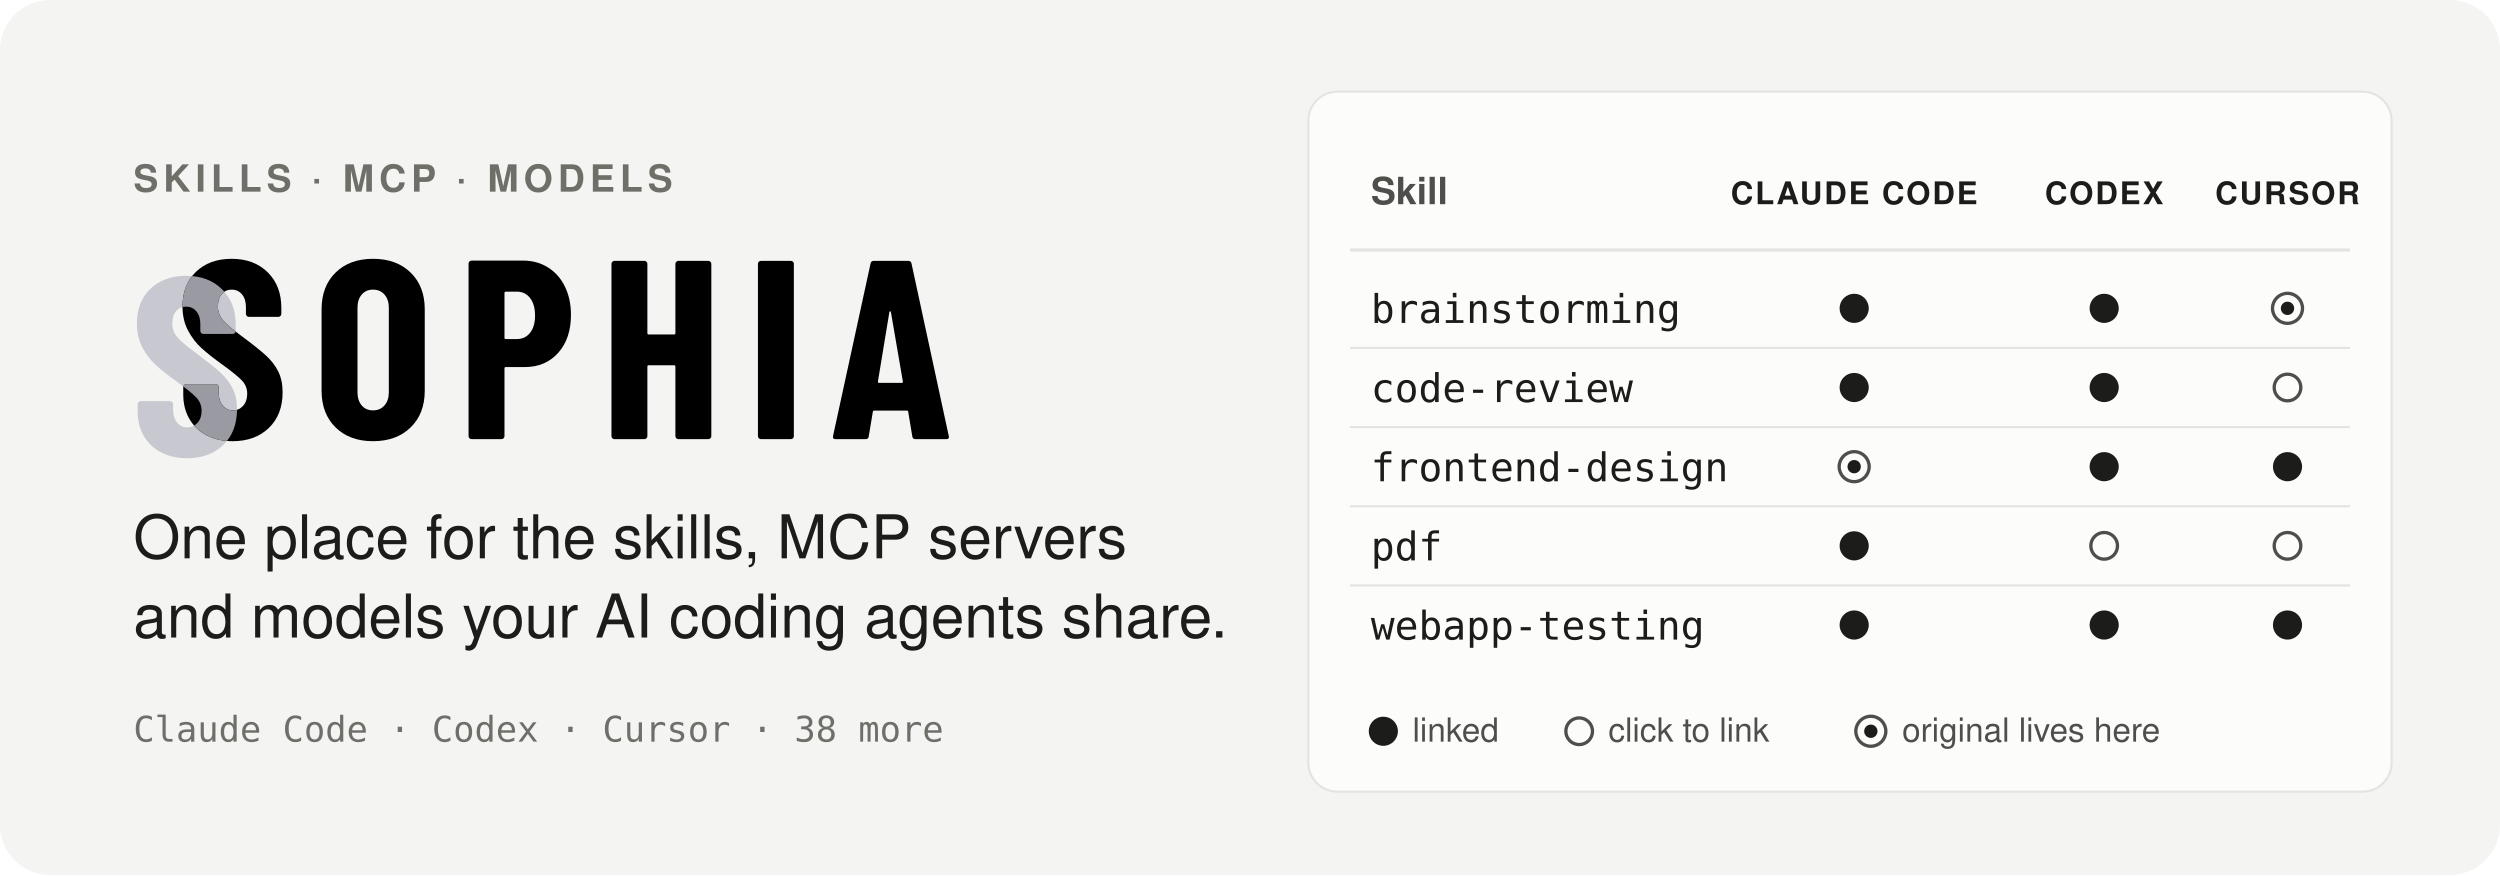
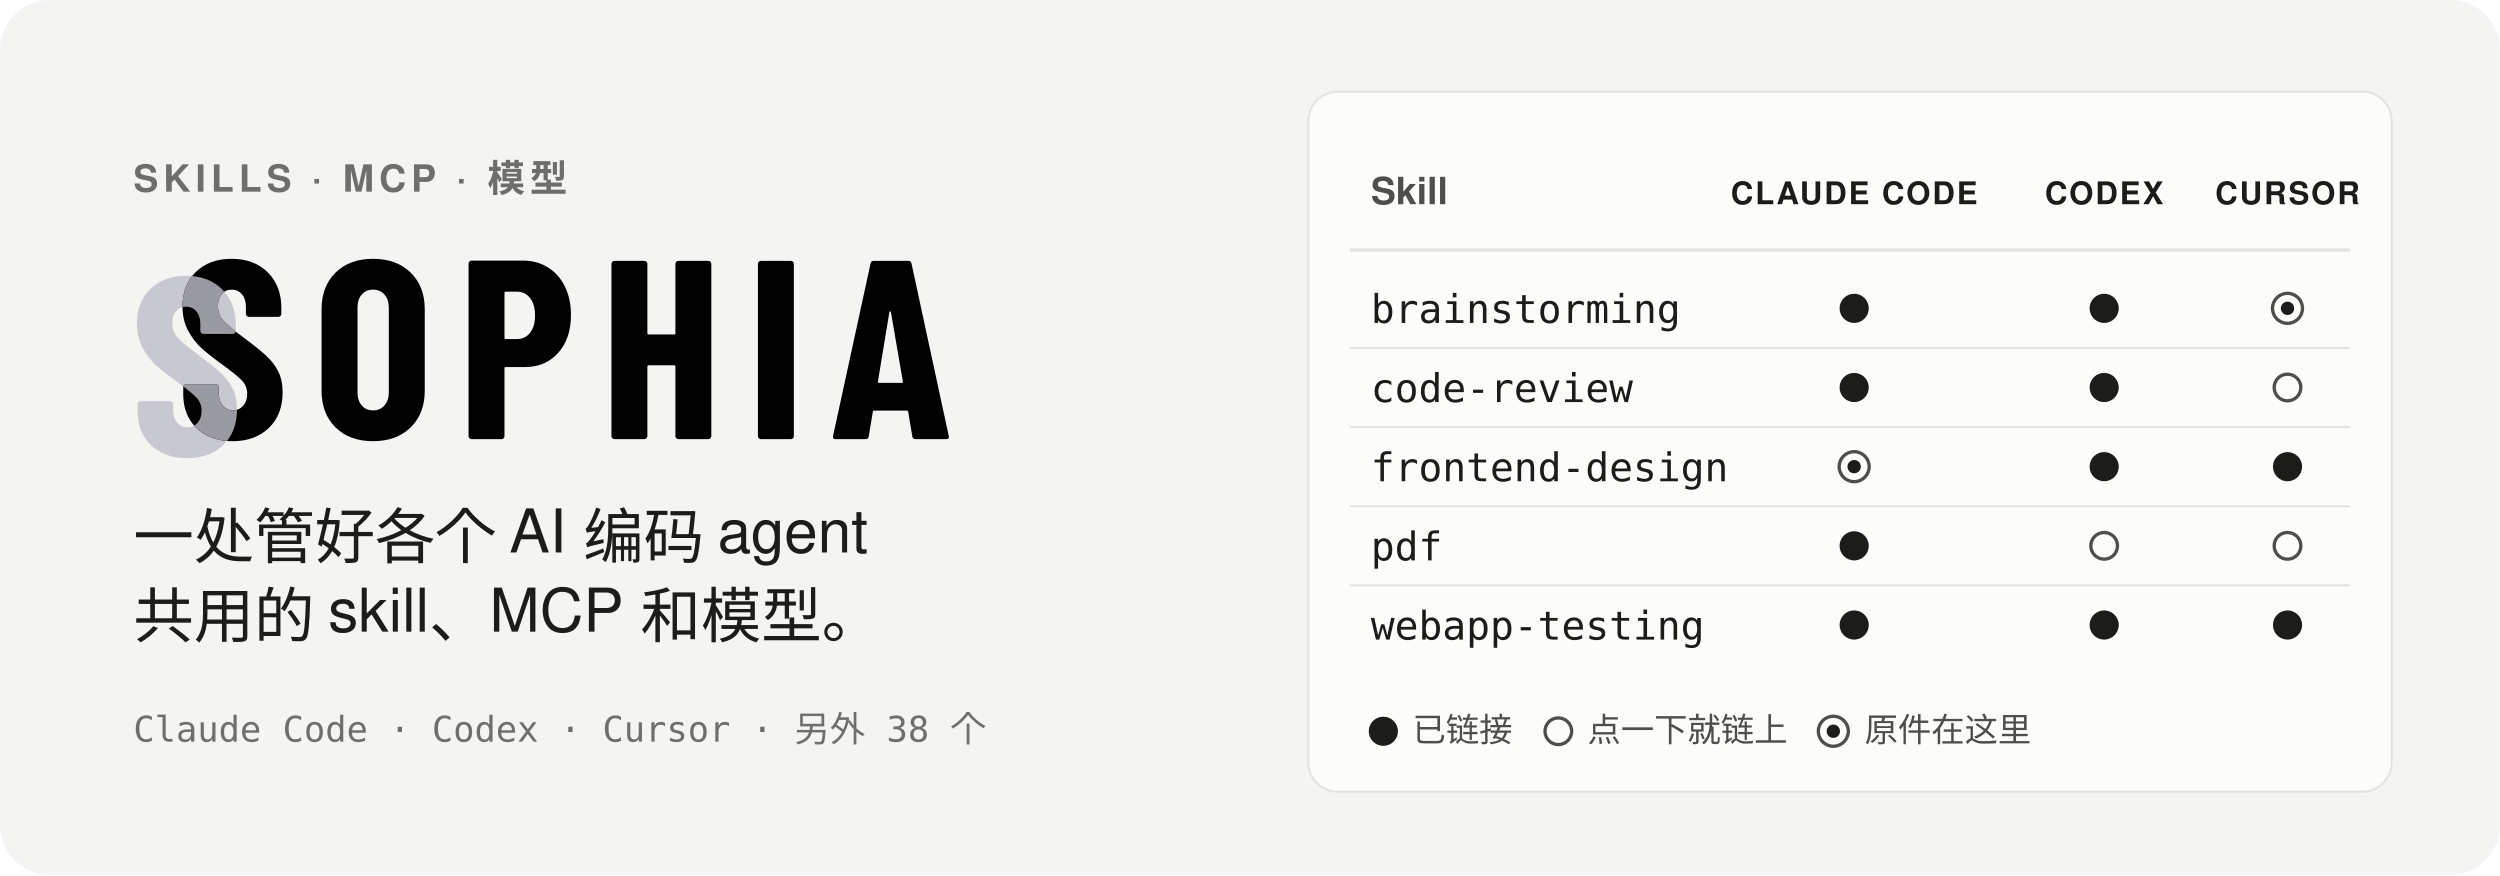
<svg xmlns="http://www.w3.org/2000/svg" width="1200" height="420" viewBox="0 0 1200 420" role="img" aria-labelledby="title desc">
  <rect width="1200" height="420" rx="24" fill="#f4f4f2" />
  <g id="identity">
-     <text x="64" y="92" font-family="-apple-system, BlinkMacSystemFont, 'Segoe UI', Helvetica, Arial, sans-serif" font-size="18" font-weight="600" letter-spacing="2.4" fill="#6f6f6a">SKILLS · MCP · MODELS</text>
+     <text x="64" y="92" font-family="-apple-system, BlinkMacSystemFont, 'PingFang SC', 'Hiragino Sans GB', 'Microsoft YaHei', 'Segoe UI', Helvetica, Arial, sans-serif" font-size="18" font-weight="600" letter-spacing="2.4" fill="#6f6f6a">SKILLS · MCP · 模型</text>
    <svg x="58" y="112" width="404" height="112.0" viewBox="0 0 3304 916">
      <path d="M30 175V204Q30 209 33.5 212.5Q37 216 42 216H157Q162 216 165.5 212.5Q169 209 169 204V182Q169 151 185.0 132.0Q201 113 225 113Q249 113 265.0 131.0Q281 149 281 178Q281 208 261.0 229.5Q241 251 183 293Q133 329 102.0 357.0Q71 385 49.0 426.0Q27 467 27 521Q27 606 80.0 657.0Q133 708 220 708Q308 708 361.5 655.0Q415 602 415 516V492Q415 487 411.5 483.5Q408 480 403 480H288Q283 480 279.5 483.5Q276 487 276 492V519Q276 550 260.5 568.5Q245 587 220 587Q196 587 181.0 569.5Q166 552 166 521Q166 491 185.0 468.0Q204 445 260 404Q322 358 353.5 329.5Q385 301 402.5 266.5Q420 232 420 184Q420 96 366.0 44.0Q312 -8 224 -8Q166 -8 122.0 15.0Q78 38 54.0 79.5Q30 121 30 175Z" transform="translate(36.0 874.8267) scale(1 -1)" fill="#c8c8d0" />
      <path d="M30 175V204Q30 209 33.5 212.5Q37 216 42 216H157Q162 216 165.5 212.5Q169 209 169 204V182Q169 151 185.0 132.0Q201 113 225 113Q249 113 265.0 131.0Q281 149 281 178Q281 208 261.0 229.5Q241 251 183 293Q133 329 102.0 357.0Q71 385 49.0 426.0Q27 467 27 521Q27 606 80.0 657.0Q133 708 220 708Q308 708 361.5 655.0Q415 602 415 516V492Q415 487 411.5 483.5Q408 480 403 480H288Q283 480 279.5 483.5Q276 487 276 492V519Q276 550 260.5 568.5Q245 587 220 587Q196 587 181.0 569.5Q166 552 166 521Q166 491 185.0 468.0Q204 445 260 404Q322 358 353.5 329.5Q385 301 402.5 266.5Q420 232 420 184Q420 96 366.0 44.0Q312 -8 224 -8Q166 -8 122.0 15.0Q78 38 54.0 79.5Q30 121 30 175Z" transform="translate(215 808) scale(1 -1)" fill="#000000" />
      <path d="M34 190V510Q34 600 89.0 654.0Q144 708 236 708Q328 708 383.5 654.0Q439 600 439 510V190Q439 100 383.5 46.0Q328 -8 236 -8Q144 -8 89.0 46.0Q34 100 34 190ZM298 184V516Q298 548 281.0 567.5Q264 587 236 587Q208 587 191.5 567.5Q175 548 175 516V184Q175 152 191.5 132.5Q208 113 236 113Q264 113 281.0 132.5Q298 152 298 184Z" transform="translate(754 808) scale(1 -1)" fill="#000000" />
      <path d="M445 488Q445 395 395.0 339.0Q345 283 264 283H189Q184 283 184 278V12Q184 7 180.5 3.5Q177 0 172 0H55Q50 0 46.5 3.5Q43 7 43 12V689Q43 694 46.5 697.5Q50 701 55 701H257Q312 701 355.0 674.0Q398 647 421.5 598.5Q445 550 445 488ZM304 485Q304 529 284.5 554.0Q265 579 233 579H189Q184 579 184 574V398Q184 393 189 393H233Q265 393 284.5 417.5Q304 442 304 485Z" transform="translate(1322 808) scale(1 -1)" fill="#000000" />
      <path d="M307 700H424Q429 700 432.5 696.5Q436 693 436 688V12Q436 7 432.5 3.5Q429 0 424 0H307Q302 0 298.5 3.5Q295 7 295 12V285Q295 290 290 290H190Q185 290 185 285V12Q185 7 181.5 3.5Q178 0 173 0H56Q51 0 47.5 3.5Q44 7 44 12V688Q44 693 47.5 696.5Q51 700 56 700H173Q178 700 181.5 696.5Q185 693 185 688V416Q185 411 190 411H290Q295 411 295 416V688Q295 693 298.5 696.5Q302 700 307 700Z" transform="translate(1882 808) scale(1 -1)" fill="#000000" />
      <path d="M44 12V688Q44 693 47.5 696.5Q51 700 56 700H173Q178 700 181.5 696.5Q185 693 185 688V12Q185 7 181.5 3.5Q178 0 173 0H56Q51 0 47.5 3.5Q44 7 44 12Z" transform="translate(2457 808) scale(1 -1)" fill="#000000" />
      <path d="M325 11 309 107Q309 112 303 112H176Q170 112 170 107L154 11Q153 0 141 0H24Q11 0 14 13L161 689Q163 700 174 700H309Q320 700 322 689L468 13L469 9Q469 0 458 0H338Q326 0 325 11ZM194 221H284Q289 221 288 226L241 499Q240 502 238.0 502.0Q236 502 235 499L190 226Q190 221 194 221Z" transform="translate(2782 808) scale(1 -1)" fill="#000000" />
      <defs>
        <clipPath id="wo1">
          <path d="M30 175V204Q30 209 33.5 212.5Q37 216 42 216H157Q162 216 165.5 212.5Q169 209 169 204V182Q169 151 185.0 132.0Q201 113 225 113Q249 113 265.0 131.0Q281 149 281 178Q281 208 261.0 229.5Q241 251 183 293Q133 329 102.0 357.0Q71 385 49.0 426.0Q27 467 27 521Q27 606 80.0 657.0Q133 708 220 708Q308 708 361.5 655.0Q415 602 415 516V492Q415 487 411.5 483.5Q408 480 403 480H288Q283 480 279.5 483.5Q276 487 276 492V519Q276 550 260.5 568.5Q245 587 220 587Q196 587 181.0 569.5Q166 552 166 521Q166 491 185.0 468.0Q204 445 260 404Q322 358 353.5 329.5Q385 301 402.5 266.5Q420 232 420 184Q420 96 366.0 44.0Q312 -8 224 -8Q166 -8 122.0 15.0Q78 38 54.0 79.5Q30 121 30 175Z" transform="translate(215 808) scale(1 -1)" />
        </clipPath>
      </defs>
      <g clip-path="url(#wo1)">
        <path d="M30 175V204Q30 209 33.5 212.5Q37 216 42 216H157Q162 216 165.5 212.5Q169 209 169 204V182Q169 151 185.0 132.0Q201 113 225 113Q249 113 265.0 131.0Q281 149 281 178Q281 208 261.0 229.5Q241 251 183 293Q133 329 102.0 357.0Q71 385 49.0 426.0Q27 467 27 521Q27 606 80.0 657.0Q133 708 220 708Q308 708 361.5 655.0Q415 602 415 516V492Q415 487 411.5 483.5Q408 480 403 480H288Q283 480 279.5 483.5Q276 487 276 492V519Q276 550 260.5 568.5Q245 587 220 587Q196 587 181.0 569.5Q166 552 166 521Q166 491 185.0 468.0Q204 445 260 404Q322 358 353.5 329.5Q385 301 402.5 266.5Q420 232 420 184Q420 96 366.0 44.0Q312 -8 224 -8Q166 -8 122.0 15.0Q78 38 54.0 79.5Q30 121 30 175Z" transform="translate(36.0 874.8267) scale(1 -1)" fill="#9a9aa2" />
      </g>
    </svg>
-     <text font-family="-apple-system, BlinkMacSystemFont, 'Segoe UI', Helvetica, Arial, sans-serif" font-size="29" font-weight="500" fill="#1c1c1a">
-       <tspan x="64" y="268">One place for the skills, MCP servers</tspan>
-       <tspan x="64" y="306">and models your AI coding agents share.</tspan>
+     <text font-family="-apple-system, BlinkMacSystemFont, 'PingFang SC', 'Hiragino Sans GB', 'Microsoft YaHei', 'Segoe UI', Helvetica, Arial, sans-serif" font-size="29" font-weight="500" fill="#1c1c1a">
+       <tspan x="64" y="268">一处管好各个 AI 编码 agent</tspan>
+       <tspan x="64" y="306">共用的 skill、MCP 和模型。</tspan>
    </text>
-     <text x="64" y="356" font-family="ui-monospace, SFMono-Regular, Menlo, Consolas, monospace" font-size="17" fill="#6f6f6a">Claude Code · Codex · Cursor · 38 more</text>
+     <text x="64" y="356" font-family="ui-monospace, SFMono-Regular, Menlo, Consolas, 'PingFang SC', monospace" font-size="17" fill="#6f6f6a">Claude Code · Codex · Cursor · 另外 38 个</text>
  </g>
  <g id="dot-table">
    <rect x="628" y="44" width="520" height="336" rx="14" fill="#fcfcfb" stroke="#e3e3df" />
-     <text x="658" y="98" font-family="-apple-system, BlinkMacSystemFont, 'Segoe UI', Helvetica, Arial, sans-serif" font-size="18" font-weight="600" fill="#4e4e4a">Skill</text>
-     <text x="890" y="98" text-anchor="middle" font-family="-apple-system, BlinkMacSystemFont, 'Segoe UI', Helvetica, Arial, sans-serif" font-size="15" font-weight="700" letter-spacing="0.9" fill="#1c1c1a">CLAUDE CODE</text>
-     <text x="1010" y="98" text-anchor="middle" font-family="-apple-system, BlinkMacSystemFont, 'Segoe UI', Helvetica, Arial, sans-serif" font-size="15" font-weight="700" letter-spacing="0.9" fill="#1c1c1a">CODEX</text>
-     <text x="1098" y="98" text-anchor="middle" font-family="-apple-system, BlinkMacSystemFont, 'Segoe UI', Helvetica, Arial, sans-serif" font-size="15" font-weight="700" letter-spacing="0.9" fill="#1c1c1a">CURSOR</text>
+     <text x="658" y="98" font-family="-apple-system, BlinkMacSystemFont, 'PingFang SC', 'Hiragino Sans GB', 'Microsoft YaHei', 'Segoe UI', Helvetica, Arial, sans-serif" font-size="18" font-weight="600" fill="#4e4e4a">Skill</text>
+     <text x="890" y="98" text-anchor="middle" font-family="-apple-system, BlinkMacSystemFont, 'PingFang SC', 'Hiragino Sans GB', 'Microsoft YaHei', 'Segoe UI', Helvetica, Arial, sans-serif" font-size="15" font-weight="700" letter-spacing="0.9" fill="#1c1c1a">CLAUDE CODE</text>
+     <text x="1010" y="98" text-anchor="middle" font-family="-apple-system, BlinkMacSystemFont, 'PingFang SC', 'Hiragino Sans GB', 'Microsoft YaHei', 'Segoe UI', Helvetica, Arial, sans-serif" font-size="15" font-weight="700" letter-spacing="0.9" fill="#1c1c1a">CODEX</text>
+     <text x="1098" y="98" text-anchor="middle" font-family="-apple-system, BlinkMacSystemFont, 'PingFang SC', 'Hiragino Sans GB', 'Microsoft YaHei', 'Segoe UI', Helvetica, Arial, sans-serif" font-size="15" font-weight="700" letter-spacing="0.9" fill="#1c1c1a">CURSOR</text>
    <line x1="648" y1="120" x2="1128" y2="120" stroke="#e3e3df" stroke-width="1.5" />
    <text x="658" y="155" font-family="ui-monospace, SFMono-Regular, Menlo, Consolas, monospace" font-size="19" fill="#1c1c1a">brainstorming</text>
    <circle cx="890" cy="148" r="7" fill="#1c1c1a" />
    <circle cx="1010" cy="148" r="7" fill="#1c1c1a" />
    <circle cx="1098" cy="148" r="7.2" fill="none" stroke="#4e4e4a" stroke-width="1.6" />
    <circle cx="1098" cy="148" r="3.2" fill="#1c1c1a" />
    <line x1="648" y1="167.0" x2="1128" y2="167.0" stroke="#e3e3df" />
    <text x="658" y="193" font-family="ui-monospace, SFMono-Regular, Menlo, Consolas, monospace" font-size="19" fill="#1c1c1a">code-review</text>
    <circle cx="890" cy="186" r="7" fill="#1c1c1a" />
    <circle cx="1010" cy="186" r="7" fill="#1c1c1a" />
    <circle cx="1098" cy="186" r="6.4" fill="none" stroke="#4e4e4a" stroke-width="1.6" />
    <line x1="648" y1="205.0" x2="1128" y2="205.0" stroke="#e3e3df" />
    <text x="658" y="231" font-family="ui-monospace, SFMono-Regular, Menlo, Consolas, monospace" font-size="19" fill="#1c1c1a">frontend-design</text>
    <circle cx="890" cy="224" r="7.2" fill="none" stroke="#4e4e4a" stroke-width="1.6" />
    <circle cx="890" cy="224" r="3.2" fill="#1c1c1a" />
    <circle cx="1010" cy="224" r="7" fill="#1c1c1a" />
    <circle cx="1098" cy="224" r="7" fill="#1c1c1a" />
    <line x1="648" y1="243.0" x2="1128" y2="243.0" stroke="#e3e3df" />
    <text x="658" y="269" font-family="ui-monospace, SFMono-Regular, Menlo, Consolas, monospace" font-size="19" fill="#1c1c1a">pdf</text>
    <circle cx="890" cy="262" r="7" fill="#1c1c1a" />
    <circle cx="1010" cy="262" r="6.4" fill="none" stroke="#4e4e4a" stroke-width="1.6" />
    <circle cx="1098" cy="262" r="6.4" fill="none" stroke="#4e4e4a" stroke-width="1.6" />
    <line x1="648" y1="281.0" x2="1128" y2="281.0" stroke="#e3e3df" />
    <text x="658" y="307" font-family="ui-monospace, SFMono-Regular, Menlo, Consolas, monospace" font-size="19" fill="#1c1c1a">webapp-testing</text>
    <circle cx="890" cy="300" r="7" fill="#1c1c1a" />
    <circle cx="1010" cy="300" r="7" fill="#1c1c1a" />
    <circle cx="1098" cy="300" r="7" fill="#1c1c1a" />
  </g>
-   <g id="legend" font-family="-apple-system, BlinkMacSystemFont, 'Segoe UI', Helvetica, Arial, sans-serif" font-size="16" fill="#4e4e4a">
+   <g id="legend" font-family="-apple-system, BlinkMacSystemFont, 'PingFang SC', 'Hiragino Sans GB', 'Microsoft YaHei', 'Segoe UI', Helvetica, Arial, sans-serif" font-size="16" fill="#4e4e4a">
    <circle cx="664" cy="351" r="7" fill="#1c1c1a" />
-     <text x="678" y="356">linked</text>
-     <circle cx="758" cy="351" r="6.4" fill="none" stroke="#4e4e4a" stroke-width="1.6" />
-     <text x="772" y="356">click to link</text>
-     <circle cx="898" cy="351" r="7.2" fill="none" stroke="#4e4e4a" stroke-width="1.6" />
-     <circle cx="898" cy="351" r="3.2" fill="#1c1c1a" />
-     <text x="913" y="356">original lives here</text>
+     <text x="678" y="356">已链接</text>
+     <circle cx="748" cy="351" r="6.4" fill="none" stroke="#4e4e4a" stroke-width="1.6" />
+     <text x="762" y="356">点一下就链上</text>
+     <circle cx="880" cy="351" r="7.2" fill="none" stroke="#4e4e4a" stroke-width="1.6" />
+     <circle cx="880" cy="351" r="3.2" fill="#1c1c1a" />
+     <text x="895" y="356">原件在这里</text>
  </g>
</svg>
